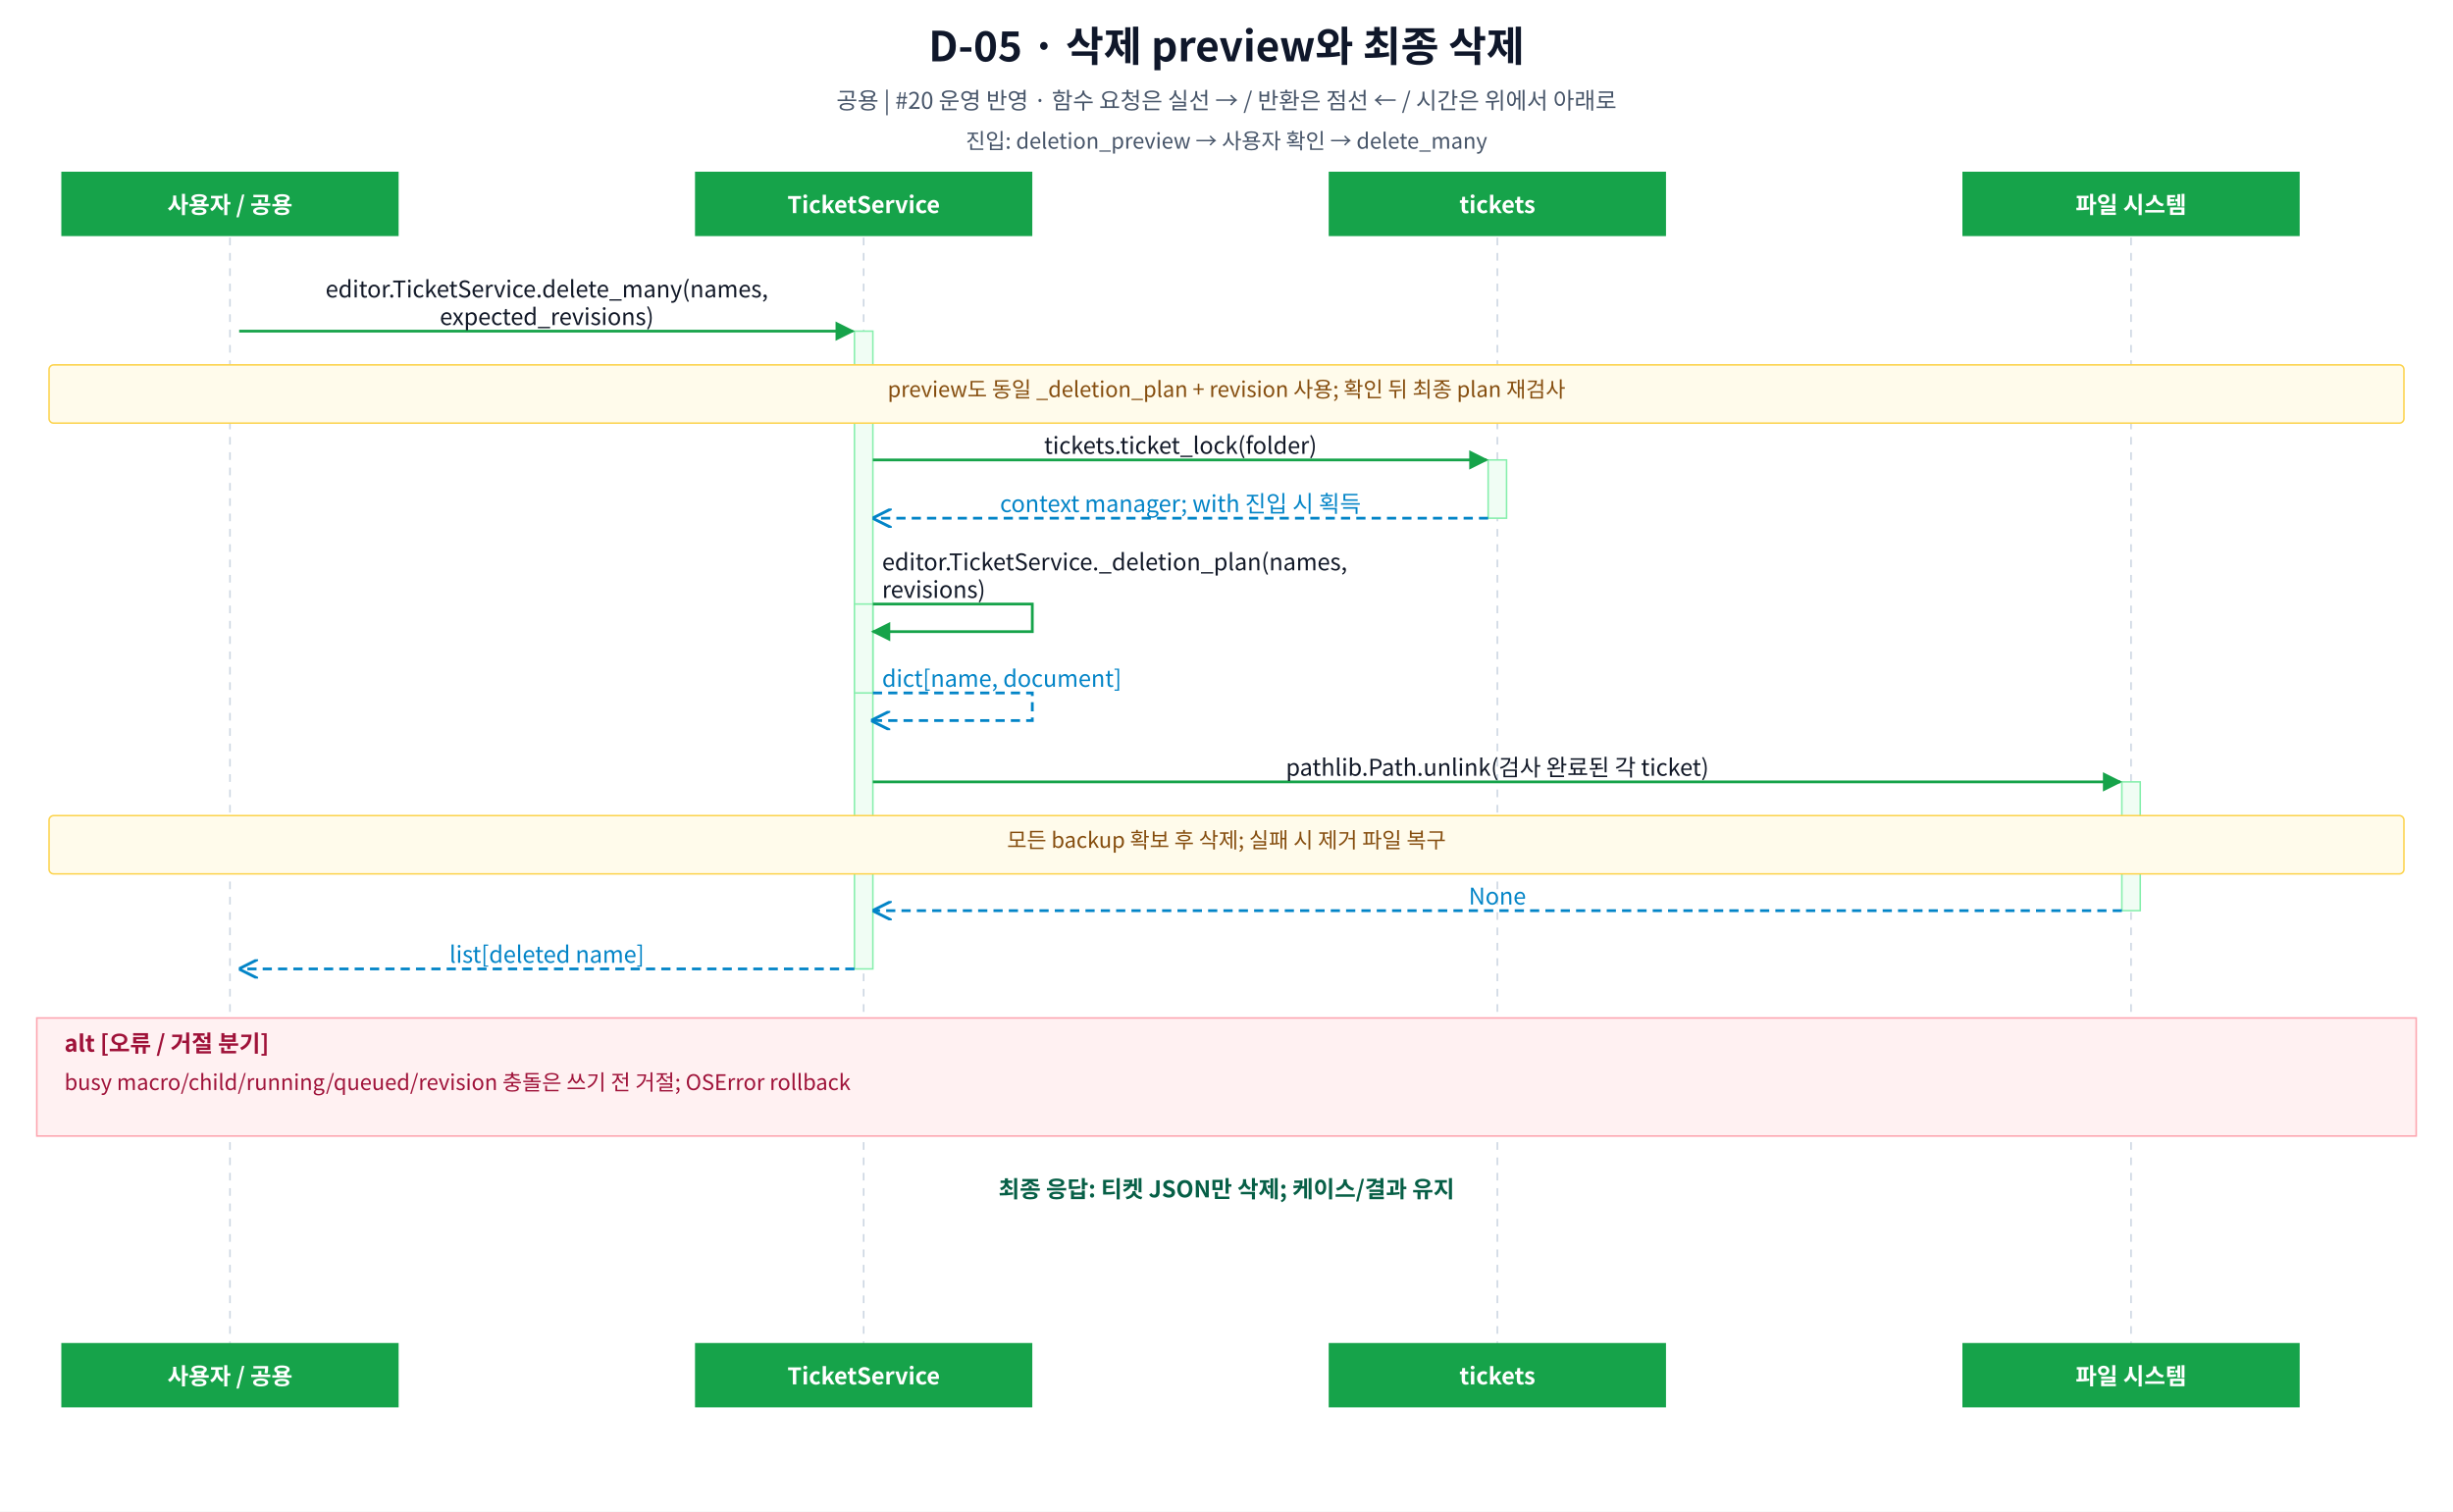
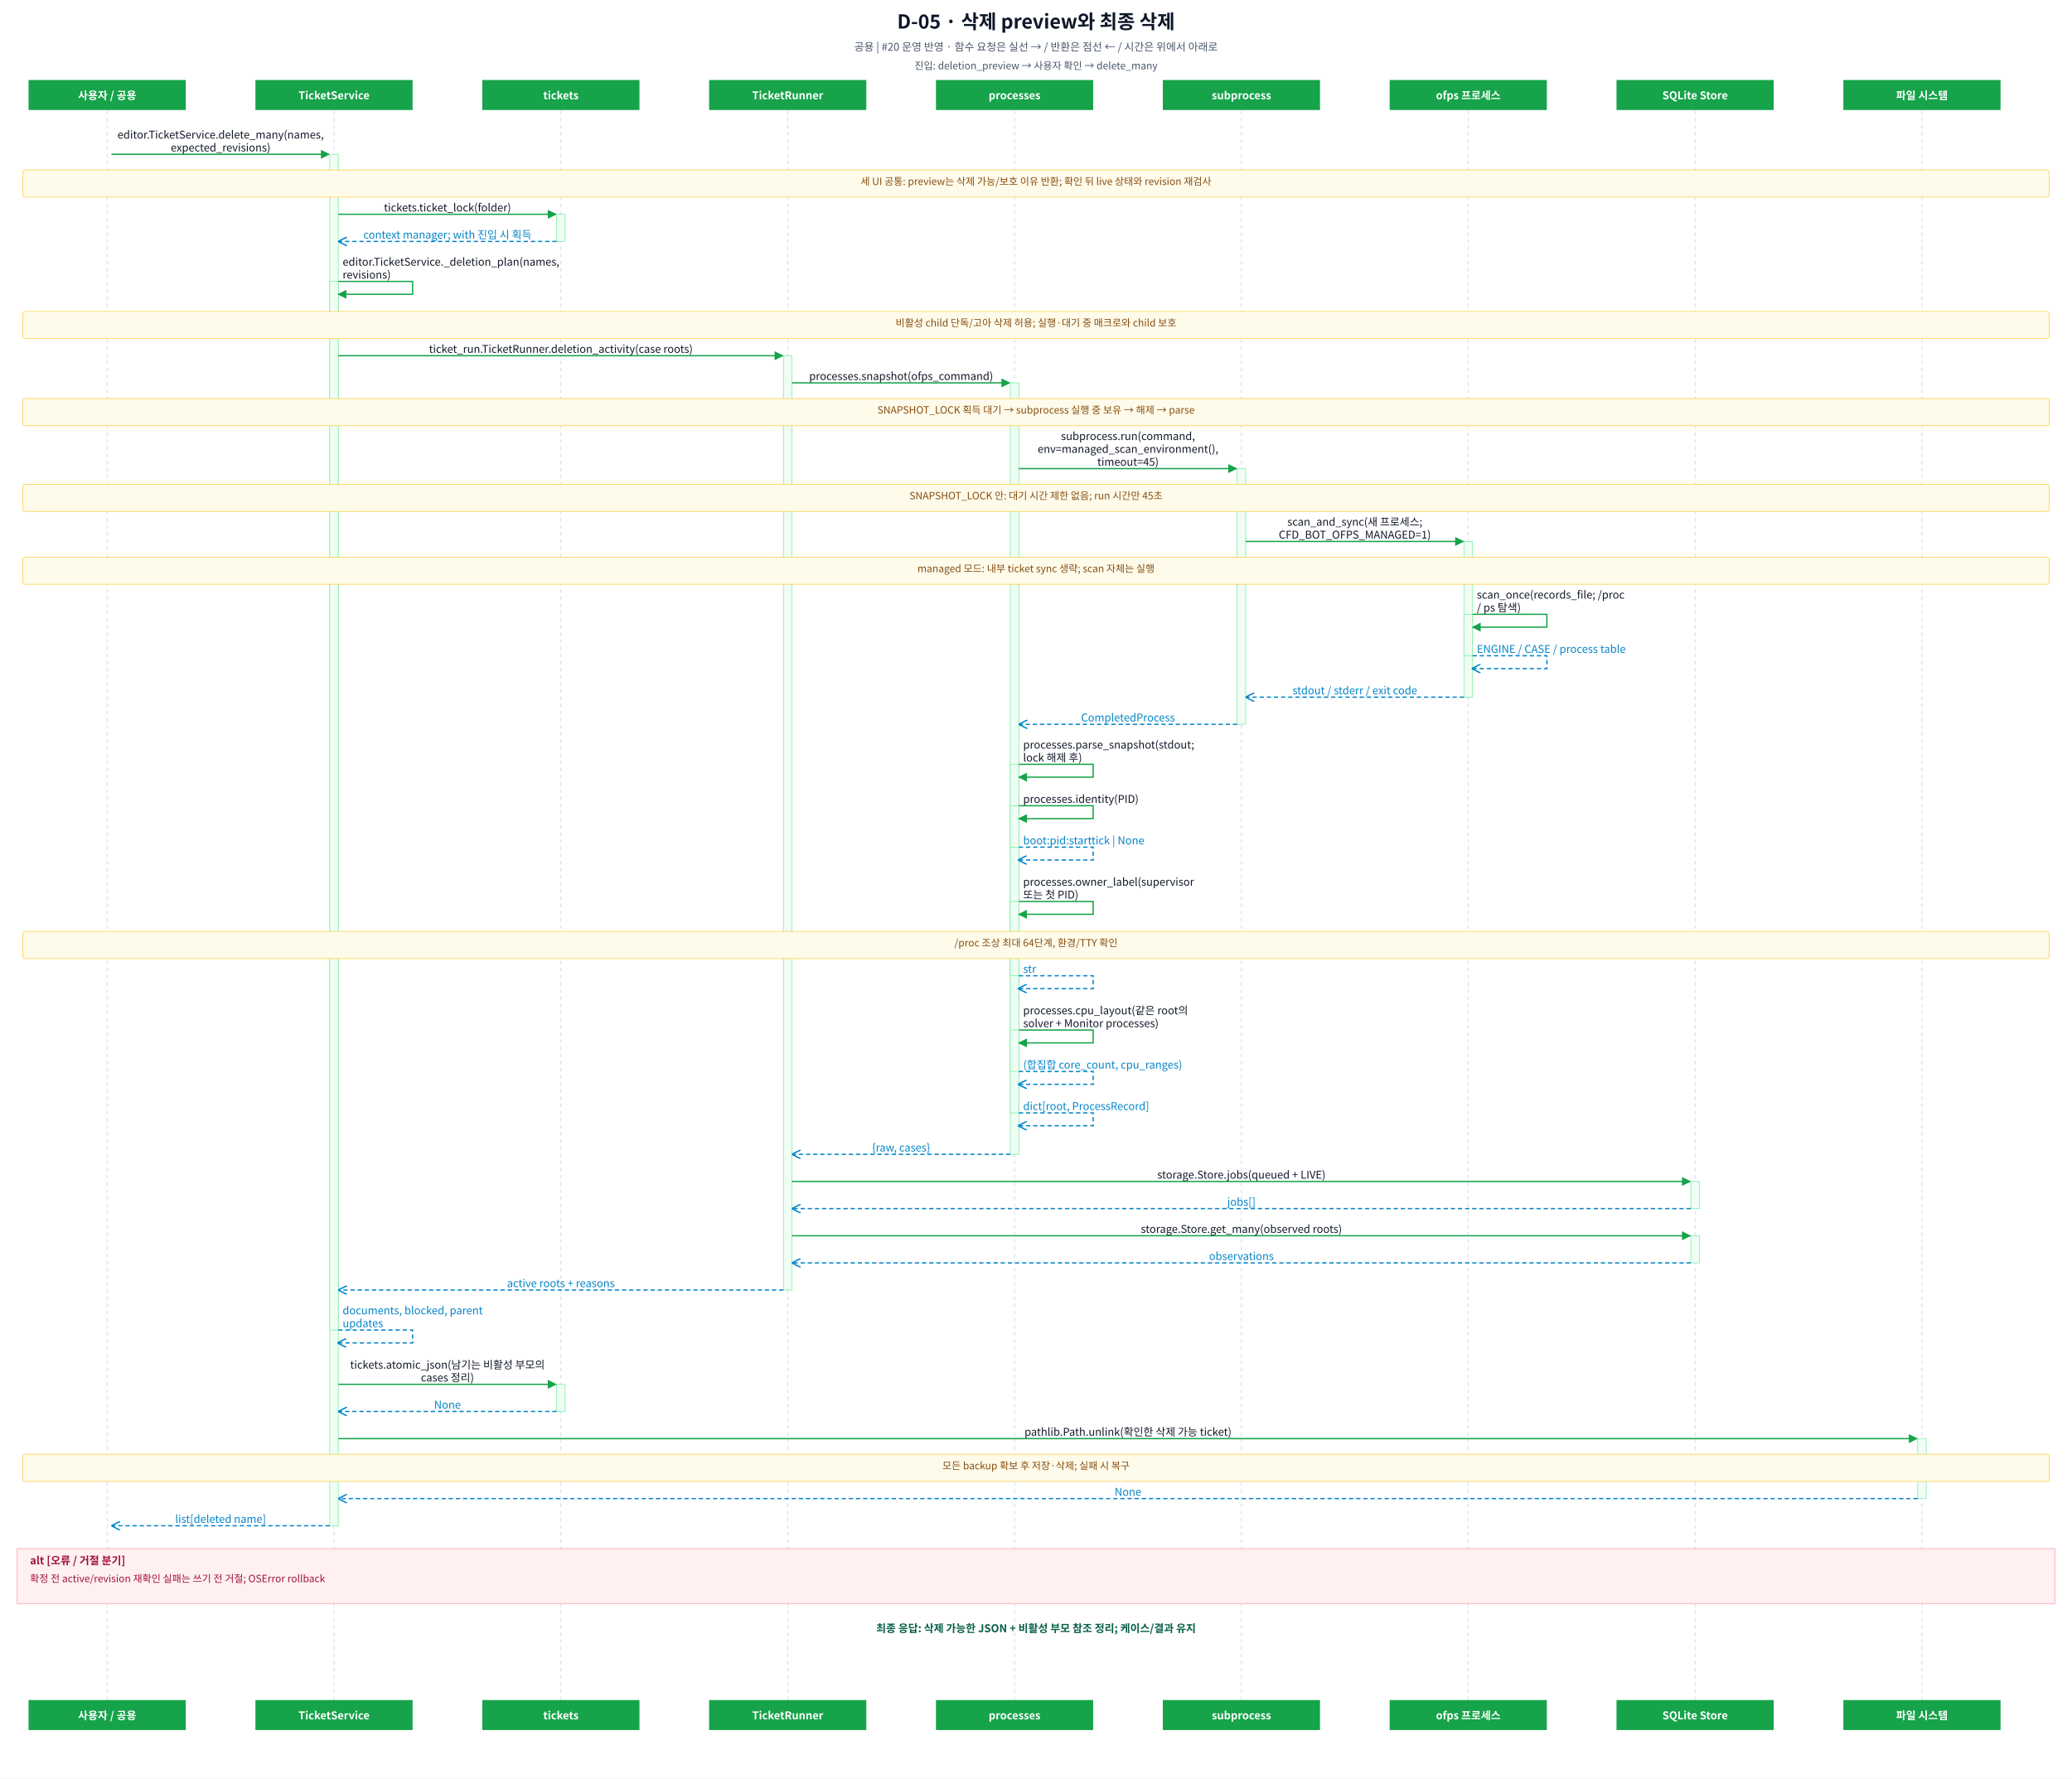
- <svg xmlns="http://www.w3.org/2000/svg" width="1600" height="986" viewBox="0 0 1600 986" role="img" aria-label="삭제 preview와 최종 삭제">
+ <svg xmlns="http://www.w3.org/2000/svg" width="2900" height="2490" viewBox="0 0 2900 2490" role="img" aria-label="삭제 preview와 최종 삭제">
  <defs>
    <marker id="req" viewBox="0 0 10 10" refX="9" refY="5" markerWidth="7" markerHeight="7" orient="auto-start-reverse">
      <path d="M0 0 L10 5 L0 10 z" fill="#16a34a" />
    </marker>
    <marker id="ret" viewBox="0 0 10 10" refX="9" refY="5" markerWidth="7" markerHeight="7" orient="auto-start-reverse">
      <path d="M0 0 L10 5 L0 10" fill="none" stroke="#0284c7" stroke-width="1.5" />
    </marker>
  </defs>
  <rect width="100%" height="100%" fill="white" />
  <g font-family="Noto Sans CJK KR, sans-serif">
-     <text x="800.0" y="40" text-anchor="middle" font-size="27" fill="#0f172a" font-weight="700">D-05 · 삭제 preview와 최종 삭제</text>
-     <text x="800.0" y="71" text-anchor="middle" font-size="15" fill="#475569">공용 | #20 운영 반영 · 함수 요청은 실선 → / 반환은 점선 ← / 시간은 위에서 아래로</text>
-     <text x="800.0" y="97" text-anchor="middle" font-size="14" fill="#475569">진입: deletion_preview → 사용자 확인 → delete_many</text>
-     <path d="M150.0,155 V876" stroke="#cbd5e1" stroke-dasharray="5 5" />
+     <text x="1450.0" y="40" text-anchor="middle" font-size="27" fill="#0f172a" font-weight="700">D-05 · 삭제 preview와 최종 삭제</text>
+     <text x="1450.0" y="71" text-anchor="middle" font-size="15" fill="#475569">공용 | #20 운영 반영 · 함수 요청은 실선 → / 반환은 점선 ← / 시간은 위에서 아래로</text>
+     <text x="1450.0" y="97" text-anchor="middle" font-size="14" fill="#475569">진입: deletion_preview → 사용자 확인 → delete_many</text>
+     <path d="M150.0,155 V2380" stroke="#cbd5e1" stroke-dasharray="5 5" />
    <rect x="40.0" y="112" width="220" height="42" fill="#16a34a" />
    <text x="150.0" y="139" text-anchor="middle" font-size="15" fill="white" font-weight="700">사용자 / 공용</text>
-     <rect x="40.0" y="876" width="220" height="42" fill="#16a34a" />
-     <text x="150.0" y="903" text-anchor="middle" font-size="15" fill="white" font-weight="700">사용자 / 공용</text>
-     <path d="M563.333,155 V876" stroke="#cbd5e1" stroke-dasharray="5 5" />
-     <rect x="453.333" y="112" width="220" height="42" fill="#16a34a" />
-     <text x="563.333" y="139" text-anchor="middle" font-size="15" fill="white" font-weight="700">TicketService</text>
-     <rect x="453.333" y="876" width="220" height="42" fill="#16a34a" />
-     <text x="563.333" y="903" text-anchor="middle" font-size="15" fill="white" font-weight="700">TicketService</text>
-     <path d="M976.667,155 V876" stroke="#cbd5e1" stroke-dasharray="5 5" />
-     <rect x="866.667" y="112" width="220" height="42" fill="#16a34a" />
-     <text x="976.667" y="139" text-anchor="middle" font-size="15" fill="white" font-weight="700">tickets</text>
-     <rect x="866.667" y="876" width="220" height="42" fill="#16a34a" />
-     <text x="976.667" y="903" text-anchor="middle" font-size="15" fill="white" font-weight="700">tickets</text>
-     <path d="M1390.0,155 V876" stroke="#cbd5e1" stroke-dasharray="5 5" />
-     <rect x="1280.0" y="112" width="220" height="42" fill="#16a34a" />
-     <text x="1390.0" y="139" text-anchor="middle" font-size="15" fill="white" font-weight="700">파일 시스템</text>
-     <rect x="1280.0" y="876" width="220" height="42" fill="#16a34a" />
-     <text x="1390.0" y="903" text-anchor="middle" font-size="15" fill="white" font-weight="700">파일 시스템</text>
-     <rect x="557.333" y="216" width="12" height="416" fill="#f0fdf4" stroke="#86efac" />
-     <rect x="1384.0" y="510" width="12" height="84" fill="#f0fdf4" stroke="#86efac" />
-     <rect x="557.333" y="394" width="12" height="58" fill="#f0fdf4" stroke="#86efac" />
-     <rect x="970.667" y="300" width="12" height="38" fill="#f0fdf4" stroke="#86efac" />
-     <path d="M156.0,216 H556.333" fill="none" stroke="#16a34a" stroke-width="1.8" marker-end="url(#req)" />
-     <text x="356.667" y="194" text-anchor="middle" font-size="15" fill="#111827">editor.TicketService.delete_many(names,</text>
-     <text x="356.667" y="212" text-anchor="middle" font-size="15" fill="#111827">expected_revisions)</text>
-     <rect x="32" y="238" width="1536" height="38" rx="3" fill="#fffbeb" stroke="#fcd34d" />
-     <text x="800.0" y="259" text-anchor="middle" font-size="14" fill="#854d0e">preview도 동일 _deletion_plan + revision 사용; 확인 뒤 최종 plan 재검사</text>
-     <path d="M569.333,300 H969.667" fill="none" stroke="#16a34a" stroke-width="1.8" marker-end="url(#req)" />
-     <text x="770.0" y="296" text-anchor="middle" font-size="15" fill="#111827">tickets.ticket_lock(folder)</text>
-     <path d="M970.667,338 H570.333" fill="none" stroke="#0284c7" stroke-width="1.8" stroke-dasharray="6 4" marker-end="url(#ret)" />
-     <text x="770.0" y="334" text-anchor="middle" font-size="15" fill="#0284c7">context manager; with 진입 시 획득</text>
-     <path d="M569.333,394 H673.333 V412 H569.333" fill="none" stroke="#16a34a" stroke-width="1.8" marker-end="url(#req)" />
-     <text x="575.333" y="372" text-anchor="start" font-size="15" fill="#111827">editor.TicketService._deletion_plan(names,</text>
-     <text x="575.333" y="390" text-anchor="start" font-size="15" fill="#111827">revisions)</text>
-     <path d="M569.333,452 H673.333 V470 H569.333" fill="none" stroke="#0284c7" stroke-width="1.8" stroke-dasharray="6 4" marker-end="url(#ret)" />
-     <text x="575.333" y="448" text-anchor="start" font-size="15" fill="#0284c7">dict[name, document]</text>
-     <path d="M569.333,510 H1383.0" fill="none" stroke="#16a34a" stroke-width="1.8" marker-end="url(#req)" />
-     <text x="976.667" y="506" text-anchor="middle" font-size="15" fill="#111827">pathlib.Path.unlink(검사 완료된 각 ticket)</text>
-     <rect x="32" y="532" width="1536" height="38" rx="3" fill="#fffbeb" stroke="#fcd34d" />
-     <text x="800.0" y="553" text-anchor="middle" font-size="14" fill="#854d0e">모든 backup 확보 후 삭제; 실패 시 제거 파일 복구</text>
-     <path d="M1384.0,594 H570.333" fill="none" stroke="#0284c7" stroke-width="1.8" stroke-dasharray="6 4" marker-end="url(#ret)" />
-     <text x="976.667" y="590" text-anchor="middle" font-size="15" fill="#0284c7">None</text>
-     <path d="M557.333,632 H157.0" fill="none" stroke="#0284c7" stroke-width="1.8" stroke-dasharray="6 4" marker-end="url(#ret)" />
-     <text x="356.667" y="628" text-anchor="middle" font-size="15" fill="#0284c7">list[deleted name]</text>
-     <rect x="24" y="664" width="1552" height="77" fill="#fff1f2" stroke="#fda4af" />
-     <text x="42" y="686" text-anchor="start" font-size="15" fill="#9f1239" font-weight="700">alt [오류 / 거절 분기]</text>
-     <text x="42" y="711" text-anchor="start" font-size="14" fill="#9f1239">busy macro/child/running/queued/revision 충돌은 쓰기 전 거절; OSError rollback</text>
-     <text x="800.0" y="781" text-anchor="middle" font-size="15" fill="#065f46" font-weight="700">최종 응답: 티켓 JSON만 삭제; 케이스/결과 유지</text>
+     <rect x="40.0" y="2380" width="220" height="42" fill="#16a34a" />
+     <text x="150.0" y="2407" text-anchor="middle" font-size="15" fill="white" font-weight="700">사용자 / 공용</text>
+     <path d="M467.5,155 V2380" stroke="#cbd5e1" stroke-dasharray="5 5" />
+     <rect x="357.5" y="112" width="220" height="42" fill="#16a34a" />
+     <text x="467.5" y="139" text-anchor="middle" font-size="15" fill="white" font-weight="700">TicketService</text>
+     <rect x="357.5" y="2380" width="220" height="42" fill="#16a34a" />
+     <text x="467.5" y="2407" text-anchor="middle" font-size="15" fill="white" font-weight="700">TicketService</text>
+     <path d="M785.0,155 V2380" stroke="#cbd5e1" stroke-dasharray="5 5" />
+     <rect x="675.0" y="112" width="220" height="42" fill="#16a34a" />
+     <text x="785.0" y="139" text-anchor="middle" font-size="15" fill="white" font-weight="700">tickets</text>
+     <rect x="675.0" y="2380" width="220" height="42" fill="#16a34a" />
+     <text x="785.0" y="2407" text-anchor="middle" font-size="15" fill="white" font-weight="700">tickets</text>
+     <path d="M1102.5,155 V2380" stroke="#cbd5e1" stroke-dasharray="5 5" />
+     <rect x="992.5" y="112" width="220" height="42" fill="#16a34a" />
+     <text x="1102.5" y="139" text-anchor="middle" font-size="15" fill="white" font-weight="700">TicketRunner</text>
+     <rect x="992.5" y="2380" width="220" height="42" fill="#16a34a" />
+     <text x="1102.5" y="2407" text-anchor="middle" font-size="15" fill="white" font-weight="700">TicketRunner</text>
+     <path d="M1420.0,155 V2380" stroke="#cbd5e1" stroke-dasharray="5 5" />
+     <rect x="1310.0" y="112" width="220" height="42" fill="#16a34a" />
+     <text x="1420.0" y="139" text-anchor="middle" font-size="15" fill="white" font-weight="700">processes</text>
+     <rect x="1310.0" y="2380" width="220" height="42" fill="#16a34a" />
+     <text x="1420.0" y="2407" text-anchor="middle" font-size="15" fill="white" font-weight="700">processes</text>
+     <path d="M1737.5,155 V2380" stroke="#cbd5e1" stroke-dasharray="5 5" />
+     <rect x="1627.5" y="112" width="220" height="42" fill="#16a34a" />
+     <text x="1737.5" y="139" text-anchor="middle" font-size="15" fill="white" font-weight="700">subprocess</text>
+     <rect x="1627.5" y="2380" width="220" height="42" fill="#16a34a" />
+     <text x="1737.5" y="2407" text-anchor="middle" font-size="15" fill="white" font-weight="700">subprocess</text>
+     <path d="M2055.0,155 V2380" stroke="#cbd5e1" stroke-dasharray="5 5" />
+     <rect x="1945.0" y="112" width="220" height="42" fill="#16a34a" />
+     <text x="2055.0" y="139" text-anchor="middle" font-size="15" fill="white" font-weight="700">ofps 프로세스</text>
+     <rect x="1945.0" y="2380" width="220" height="42" fill="#16a34a" />
+     <text x="2055.0" y="2407" text-anchor="middle" font-size="15" fill="white" font-weight="700">ofps 프로세스</text>
+     <path d="M2372.5,155 V2380" stroke="#cbd5e1" stroke-dasharray="5 5" />
+     <rect x="2262.5" y="112" width="220" height="42" fill="#16a34a" />
+     <text x="2372.5" y="139" text-anchor="middle" font-size="15" fill="white" font-weight="700">SQLite Store</text>
+     <rect x="2262.5" y="2380" width="220" height="42" fill="#16a34a" />
+     <text x="2372.5" y="2407" text-anchor="middle" font-size="15" fill="white" font-weight="700">SQLite Store</text>
+     <path d="M2690.0,155 V2380" stroke="#cbd5e1" stroke-dasharray="5 5" />
+     <rect x="2580.0" y="112" width="220" height="42" fill="#16a34a" />
+     <text x="2690.0" y="139" text-anchor="middle" font-size="15" fill="white" font-weight="700">파일 시스템</text>
+     <rect x="2580.0" y="2380" width="220" height="42" fill="#16a34a" />
+     <text x="2690.0" y="2407" text-anchor="middle" font-size="15" fill="white" font-weight="700">파일 시스템</text>
+     <rect x="461.5" y="216" width="12" height="1920" fill="#f0fdf4" stroke="#86efac" />
+     <rect x="461.5" y="394" width="12" height="1468" fill="#f0fdf4" stroke="#86efac" />
+     <rect x="1096.5" y="498" width="12" height="1308" fill="#f0fdf4" stroke="#86efac" />
+     <rect x="1414.0" y="536" width="12" height="1080" fill="#f0fdf4" stroke="#86efac" />
+     <rect x="1414.0" y="1070" width="12" height="488" fill="#f0fdf4" stroke="#86efac" />
+     <rect x="1731.5" y="656" width="12" height="358" fill="#f0fdf4" stroke="#86efac" />
+     <rect x="2049.0" y="758" width="12" height="218" fill="#f0fdf4" stroke="#86efac" />
+     <rect x="1414.0" y="1262" width="12" height="104" fill="#f0fdf4" stroke="#86efac" />
+     <rect x="2684.0" y="2014" width="12" height="84" fill="#f0fdf4" stroke="#86efac" />
+     <rect x="2049.0" y="860" width="12" height="58" fill="#f0fdf4" stroke="#86efac" />
+     <rect x="1414.0" y="1128" width="12" height="58" fill="#f0fdf4" stroke="#86efac" />
+     <rect x="1414.0" y="1442" width="12" height="58" fill="#f0fdf4" stroke="#86efac" />
+     <rect x="779.0" y="300" width="12" height="38" fill="#f0fdf4" stroke="#86efac" />
+     <rect x="2366.5" y="1654" width="12" height="38" fill="#f0fdf4" stroke="#86efac" />
+     <rect x="2366.5" y="1730" width="12" height="38" fill="#f0fdf4" stroke="#86efac" />
+     <rect x="779.0" y="1938" width="12" height="38" fill="#f0fdf4" stroke="#86efac" />
+     <path d="M156.0,216 H460.5" fill="none" stroke="#16a34a" stroke-width="1.8" marker-end="url(#req)" />
+     <text x="308.75" y="194" text-anchor="middle" font-size="15" fill="#111827">editor.TicketService.delete_many(names,</text>
+     <text x="308.75" y="212" text-anchor="middle" font-size="15" fill="#111827">expected_revisions)</text>
+     <rect x="32" y="238" width="2836" height="38" rx="3" fill="#fffbeb" stroke="#fcd34d" />
+     <text x="1450.0" y="259" text-anchor="middle" font-size="14" fill="#854d0e">세 UI 공통: preview는 삭제 가능/보호 이유 반환; 확인 뒤 live 상태와 revision 재검사</text>
+     <path d="M473.5,300 H778.0" fill="none" stroke="#16a34a" stroke-width="1.8" marker-end="url(#req)" />
+     <text x="626.25" y="296" text-anchor="middle" font-size="15" fill="#111827">tickets.ticket_lock(folder)</text>
+     <path d="M779.0,338 H474.5" fill="none" stroke="#0284c7" stroke-width="1.8" stroke-dasharray="6 4" marker-end="url(#ret)" />
+     <text x="626.25" y="334" text-anchor="middle" font-size="15" fill="#0284c7">context manager; with 진입 시 획득</text>
+     <path d="M473.5,394 H577.5 V412 H473.5" fill="none" stroke="#16a34a" stroke-width="1.8" marker-end="url(#req)" />
+     <text x="479.5" y="372" text-anchor="start" font-size="15" fill="#111827">editor.TicketService._deletion_plan(names,</text>
+     <text x="479.5" y="390" text-anchor="start" font-size="15" fill="#111827">revisions)</text>
+     <rect x="32" y="436" width="2836" height="38" rx="3" fill="#fffbeb" stroke="#fcd34d" />
+     <text x="1450.0" y="457" text-anchor="middle" font-size="14" fill="#854d0e">비활성 child 단독/고아 삭제 허용; 실행·대기 중 매크로와 child 보호</text>
+     <path d="M473.5,498 H1095.5" fill="none" stroke="#16a34a" stroke-width="1.8" marker-end="url(#req)" />
+     <text x="785.0" y="494" text-anchor="middle" font-size="15" fill="#111827">ticket_run.TicketRunner.deletion_activity(case roots)</text>
+     <path d="M1108.5,536 H1413.0" fill="none" stroke="#16a34a" stroke-width="1.8" marker-end="url(#req)" />
+     <a href="D-04.svg" target="_blank">
+       <text x="1261.25" y="532" text-anchor="middle" font-size="15" fill="#111827">processes.snapshot(ofps_command)</text>
+     </a>
+     <rect x="32" y="558" width="2836" height="38" rx="3" fill="#fffbeb" stroke="#fcd34d" />
+     <text x="1450.0" y="579" text-anchor="middle" font-size="14" fill="#854d0e">SNAPSHOT_LOCK 획득 대기 → subprocess 실행 중 보유 → 해제 → parse</text>
+     <path d="M1426.0,656 H1730.5" fill="none" stroke="#16a34a" stroke-width="1.8" marker-end="url(#req)" />
+     <text x="1578.75" y="616" text-anchor="middle" font-size="15" fill="#111827">subprocess.run(command,</text>
+     <text x="1578.75" y="634" text-anchor="middle" font-size="15" fill="#111827">env=managed_scan_environment(),</text>
+     <text x="1578.75" y="652" text-anchor="middle" font-size="15" fill="#111827">timeout=45)</text>
+     <rect x="32" y="678" width="2836" height="38" rx="3" fill="#fffbeb" stroke="#fcd34d" />
+     <text x="1450.0" y="699" text-anchor="middle" font-size="14" fill="#854d0e">SNAPSHOT_LOCK 안: 대기 시간 제한 없음; run 시간만 45초</text>
+     <path d="M1743.5,758 H2048.0" fill="none" stroke="#16a34a" stroke-width="1.8" marker-end="url(#req)" />
+     <text x="1896.25" y="736" text-anchor="middle" font-size="15" fill="#111827">scan_and_sync(새 프로세스;</text>
+     <text x="1896.25" y="754" text-anchor="middle" font-size="15" fill="#111827">CFD_BOT_OFPS_MANAGED=1)</text>
+     <rect x="32" y="780" width="2836" height="38" rx="3" fill="#fffbeb" stroke="#fcd34d" />
+     <text x="1450.0" y="801" text-anchor="middle" font-size="14" fill="#854d0e">managed 모드: 내부 ticket sync 생략; scan 자체는 실행</text>
+     <path d="M2061.0,860 H2165.0 V878 H2061.0" fill="none" stroke="#16a34a" stroke-width="1.8" marker-end="url(#req)" />
+     <text x="2067.0" y="838" text-anchor="start" font-size="15" fill="#111827">scan_once(records_file; /proc</text>
+     <text x="2067.0" y="856" text-anchor="start" font-size="15" fill="#111827">/ ps 탐색)</text>
+     <path d="M2061.0,918 H2165.0 V936 H2061.0" fill="none" stroke="#0284c7" stroke-width="1.8" stroke-dasharray="6 4" marker-end="url(#ret)" />
+     <text x="2067.0" y="914" text-anchor="start" font-size="15" fill="#0284c7">ENGINE / CASE / process table</text>
+     <path d="M2049.0,976 H1744.5" fill="none" stroke="#0284c7" stroke-width="1.8" stroke-dasharray="6 4" marker-end="url(#ret)" />
+     <text x="1896.25" y="972" text-anchor="middle" font-size="15" fill="#0284c7">stdout / stderr / exit code</text>
+     <path d="M1731.5,1014 H1427.0" fill="none" stroke="#0284c7" stroke-width="1.8" stroke-dasharray="6 4" marker-end="url(#ret)" />
+     <text x="1578.75" y="1010" text-anchor="middle" font-size="15" fill="#0284c7">CompletedProcess</text>
+     <path d="M1426.0,1070 H1530.0 V1088 H1426.0" fill="none" stroke="#16a34a" stroke-width="1.8" marker-end="url(#req)" />
+     <text x="1432.0" y="1048" text-anchor="start" font-size="15" fill="#111827">processes.parse_snapshot(stdout;</text>
+     <text x="1432.0" y="1066" text-anchor="start" font-size="15" fill="#111827">lock 해제 후)</text>
+     <path d="M1426.0,1128 H1530.0 V1146 H1426.0" fill="none" stroke="#16a34a" stroke-width="1.8" marker-end="url(#req)" />
+     <text x="1432.0" y="1124" text-anchor="start" font-size="15" fill="#111827">processes.identity(PID)</text>
+     <path d="M1426.0,1186 H1530.0 V1204 H1426.0" fill="none" stroke="#0284c7" stroke-width="1.8" stroke-dasharray="6 4" marker-end="url(#ret)" />
+     <text x="1432.0" y="1182" text-anchor="start" font-size="15" fill="#0284c7">boot:pid:starttick | None</text>
+     <path d="M1426.0,1262 H1530.0 V1280 H1426.0" fill="none" stroke="#16a34a" stroke-width="1.8" marker-end="url(#req)" />
+     <text x="1432.0" y="1240" text-anchor="start" font-size="15" fill="#111827">processes.owner_label(supervisor</text>
+     <text x="1432.0" y="1258" text-anchor="start" font-size="15" fill="#111827">또는 첫 PID)</text>
+     <rect x="32" y="1304" width="2836" height="38" rx="3" fill="#fffbeb" stroke="#fcd34d" />
+     <text x="1450.0" y="1325" text-anchor="middle" font-size="14" fill="#854d0e">/proc 조상 최대 64단계, 환경/TTY 확인</text>
+     <path d="M1426.0,1366 H1530.0 V1384 H1426.0" fill="none" stroke="#0284c7" stroke-width="1.8" stroke-dasharray="6 4" marker-end="url(#ret)" />
+     <text x="1432.0" y="1362" text-anchor="start" font-size="15" fill="#0284c7">str</text>
+     <path d="M1426.0,1442 H1530.0 V1460 H1426.0" fill="none" stroke="#16a34a" stroke-width="1.8" marker-end="url(#req)" />
+     <text x="1432.0" y="1420" text-anchor="start" font-size="15" fill="#111827">processes.cpu_layout(같은 root의</text>
+     <text x="1432.0" y="1438" text-anchor="start" font-size="15" fill="#111827">solver + Monitor processes)</text>
+     <path d="M1426.0,1500 H1530.0 V1518 H1426.0" fill="none" stroke="#0284c7" stroke-width="1.8" stroke-dasharray="6 4" marker-end="url(#ret)" />
+     <text x="1432.0" y="1496" text-anchor="start" font-size="15" fill="#0284c7">(합집합 core_count, cpu_ranges)</text>
+     <path d="M1426.0,1558 H1530.0 V1576 H1426.0" fill="none" stroke="#0284c7" stroke-width="1.8" stroke-dasharray="6 4" marker-end="url(#ret)" />
+     <text x="1432.0" y="1554" text-anchor="start" font-size="15" fill="#0284c7">dict[root, ProcessRecord]</text>
+     <path d="M1414.0,1616 H1109.5" fill="none" stroke="#0284c7" stroke-width="1.8" stroke-dasharray="6 4" marker-end="url(#ret)" />
+     <text x="1261.25" y="1612" text-anchor="middle" font-size="15" fill="#0284c7">{raw, cases}</text>
+     <path d="M1108.5,1654 H2365.5" fill="none" stroke="#16a34a" stroke-width="1.8" marker-end="url(#req)" />
+     <text x="1737.5" y="1650" text-anchor="middle" font-size="15" fill="#111827">storage.Store.jobs(queued + LIVE)</text>
+     <path d="M2366.5,1692 H1109.5" fill="none" stroke="#0284c7" stroke-width="1.8" stroke-dasharray="6 4" marker-end="url(#ret)" />
+     <text x="1737.5" y="1688" text-anchor="middle" font-size="15" fill="#0284c7">jobs[]</text>
+     <path d="M1108.5,1730 H2365.5" fill="none" stroke="#16a34a" stroke-width="1.8" marker-end="url(#req)" />
+     <text x="1737.5" y="1726" text-anchor="middle" font-size="15" fill="#111827">storage.Store.get_many(observed roots)</text>
+     <path d="M2366.5,1768 H1109.5" fill="none" stroke="#0284c7" stroke-width="1.8" stroke-dasharray="6 4" marker-end="url(#ret)" />
+     <text x="1737.5" y="1764" text-anchor="middle" font-size="15" fill="#0284c7">observations</text>
+     <path d="M1096.5,1806 H474.5" fill="none" stroke="#0284c7" stroke-width="1.8" stroke-dasharray="6 4" marker-end="url(#ret)" />
+     <text x="785.0" y="1802" text-anchor="middle" font-size="15" fill="#0284c7">active roots + reasons</text>
+     <path d="M473.5,1862 H577.5 V1880 H473.5" fill="none" stroke="#0284c7" stroke-width="1.8" stroke-dasharray="6 4" marker-end="url(#ret)" />
+     <text x="479.5" y="1840" text-anchor="start" font-size="15" fill="#0284c7">documents, blocked, parent</text>
+     <text x="479.5" y="1858" text-anchor="start" font-size="15" fill="#0284c7">updates</text>
+     <path d="M473.5,1938 H778.0" fill="none" stroke="#16a34a" stroke-width="1.8" marker-end="url(#req)" />
+     <text x="626.25" y="1916" text-anchor="middle" font-size="15" fill="#111827">tickets.atomic_json(남기는 비활성 부모의</text>
+     <text x="626.25" y="1934" text-anchor="middle" font-size="15" fill="#111827">cases 정리)</text>
+     <path d="M779.0,1976 H474.5" fill="none" stroke="#0284c7" stroke-width="1.8" stroke-dasharray="6 4" marker-end="url(#ret)" />
+     <text x="626.25" y="1972" text-anchor="middle" font-size="15" fill="#0284c7">None</text>
+     <path d="M473.5,2014 H2683.0" fill="none" stroke="#16a34a" stroke-width="1.8" marker-end="url(#req)" />
+     <text x="1578.75" y="2010" text-anchor="middle" font-size="15" fill="#111827">pathlib.Path.unlink(확인한 삭제 가능 ticket)</text>
+     <rect x="32" y="2036" width="2836" height="38" rx="3" fill="#fffbeb" stroke="#fcd34d" />
+     <text x="1450.0" y="2057" text-anchor="middle" font-size="14" fill="#854d0e">모든 backup 확보 후 저장·삭제; 실패 시 복구</text>
+     <path d="M2684.0,2098 H474.5" fill="none" stroke="#0284c7" stroke-width="1.8" stroke-dasharray="6 4" marker-end="url(#ret)" />
+     <text x="1578.75" y="2094" text-anchor="middle" font-size="15" fill="#0284c7">None</text>
+     <path d="M461.5,2136 H157.0" fill="none" stroke="#0284c7" stroke-width="1.8" stroke-dasharray="6 4" marker-end="url(#ret)" />
+     <text x="308.75" y="2132" text-anchor="middle" font-size="15" fill="#0284c7">list[deleted name]</text>
+     <rect x="24" y="2168" width="2852" height="77" fill="#fff1f2" stroke="#fda4af" />
+     <text x="42" y="2190" text-anchor="start" font-size="15" fill="#9f1239" font-weight="700">alt [오류 / 거절 분기]</text>
+     <text x="42" y="2215" text-anchor="start" font-size="14" fill="#9f1239">확정 전 active/revision 재확인 실패는 쓰기 전 거절; OSError rollback</text>
+     <text x="1450.0" y="2285" text-anchor="middle" font-size="15" fill="#065f46" font-weight="700">최종 응답: 삭제 가능한 JSON + 비활성 부모 참조 정리; 케이스/결과 유지</text>
  </g>
</svg>
